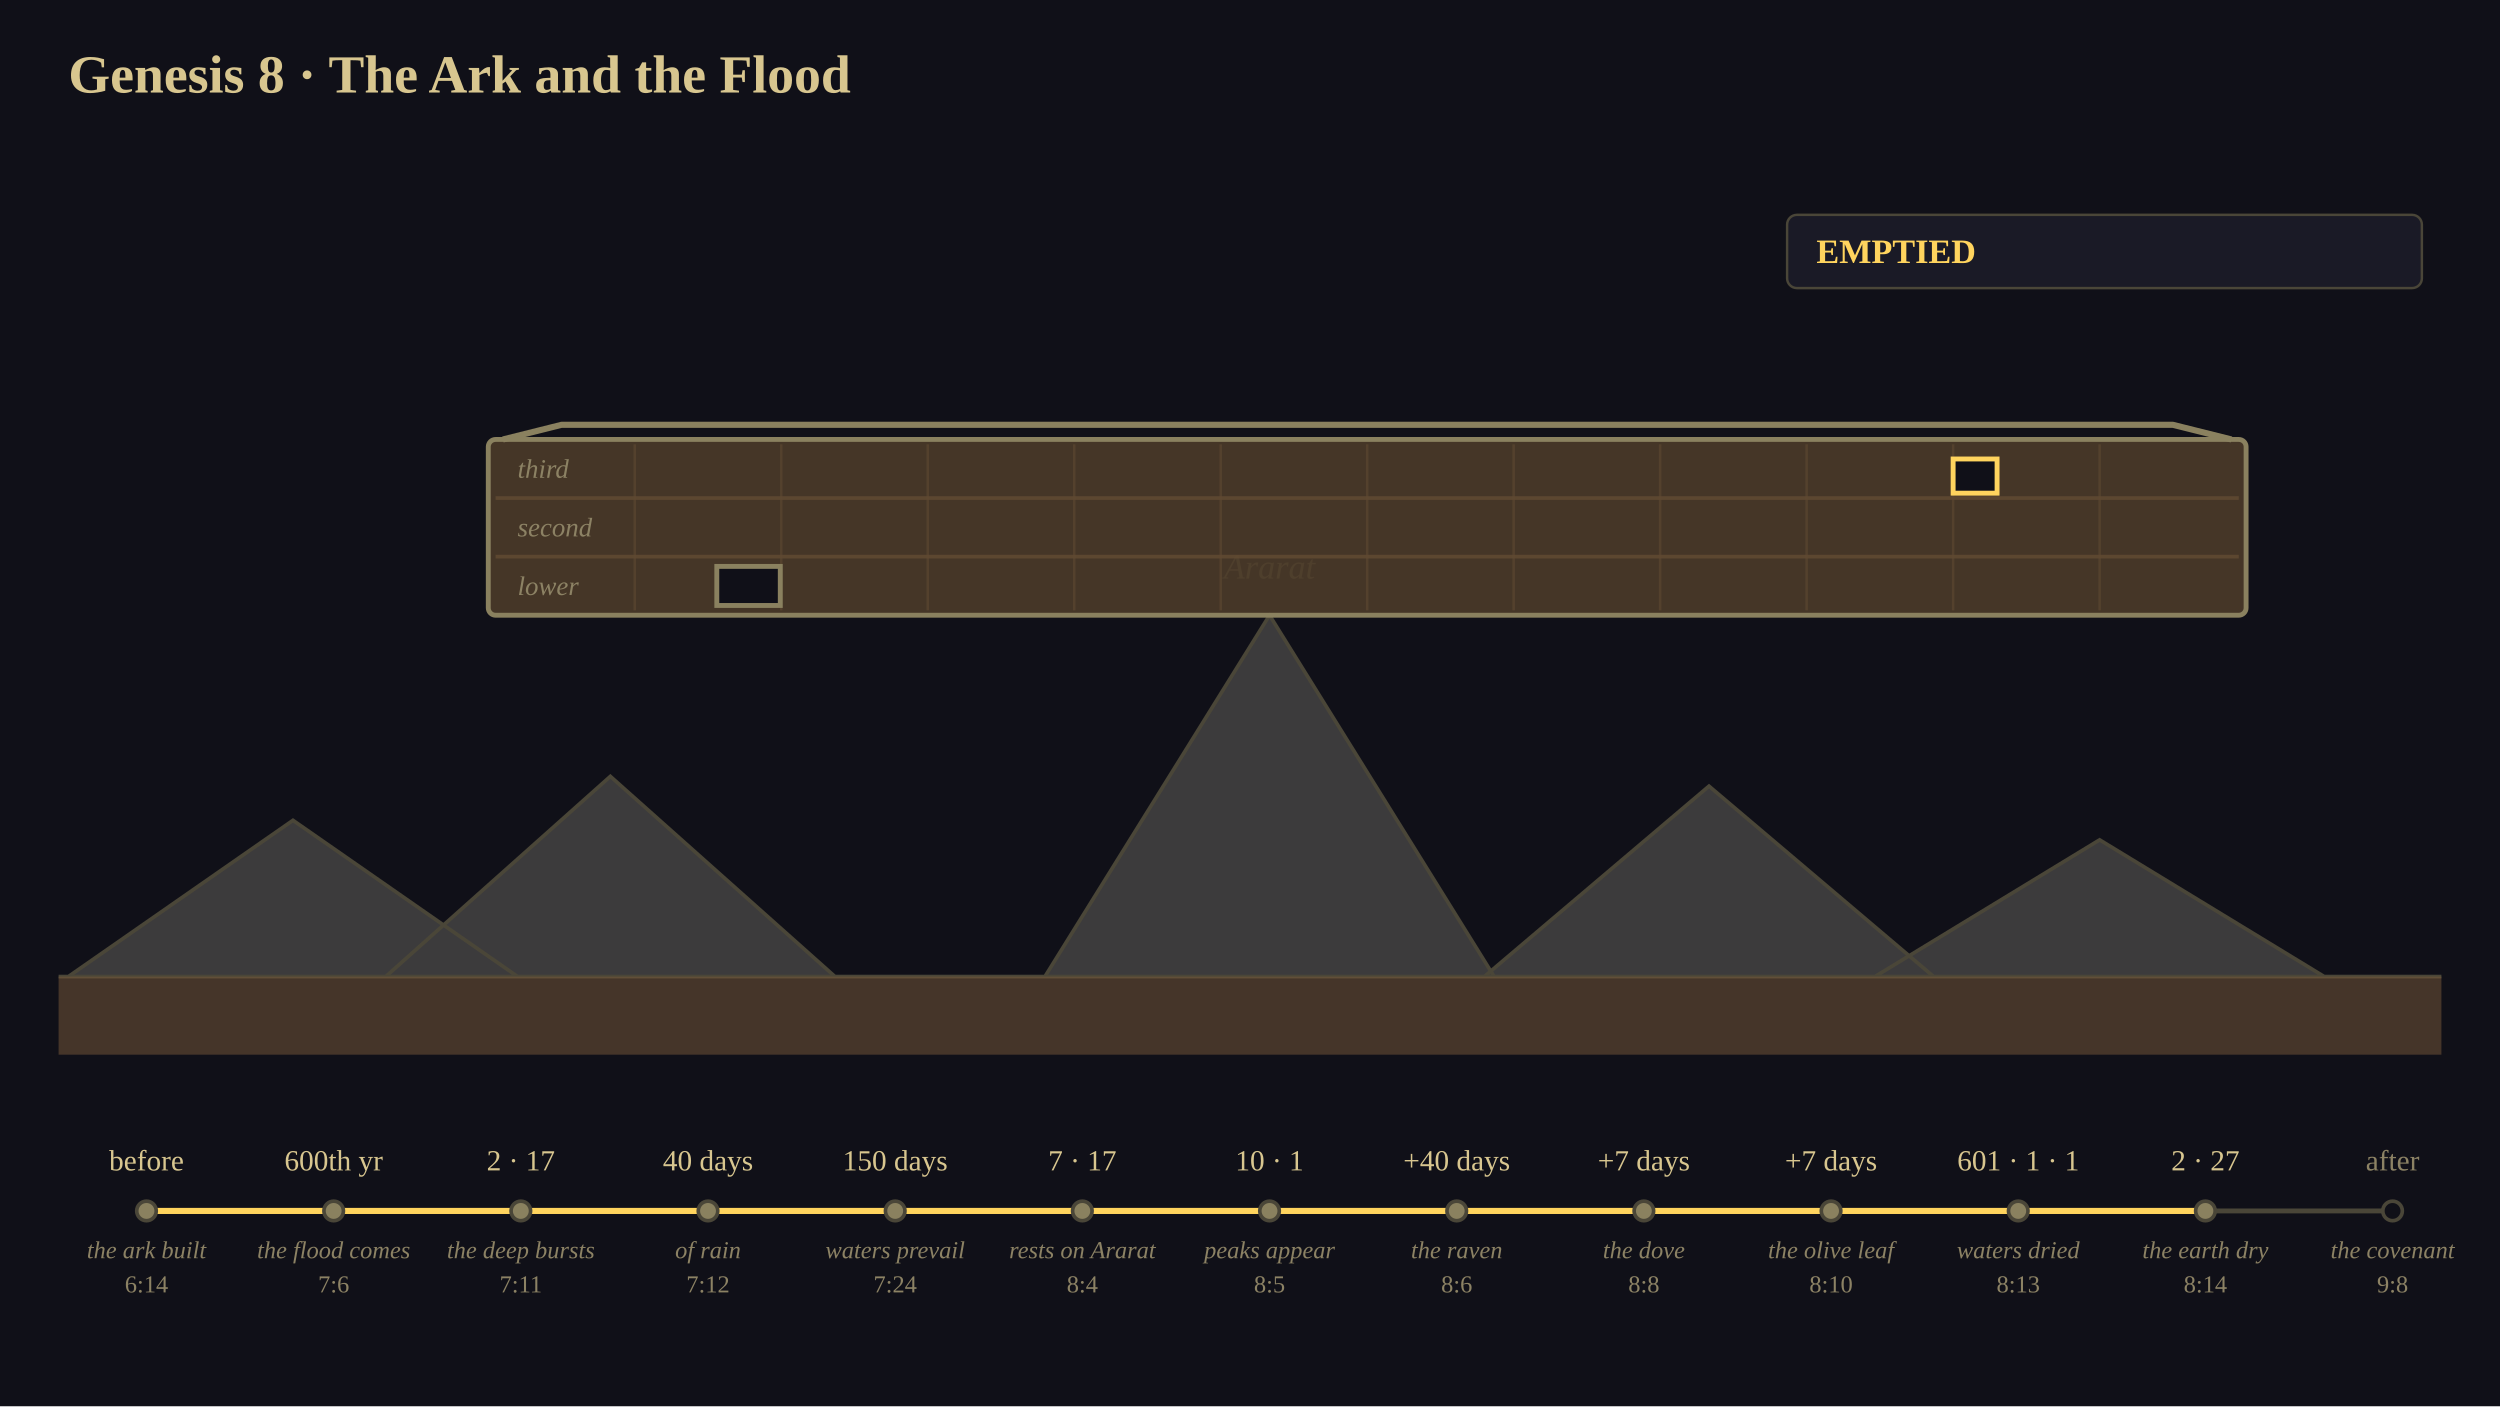
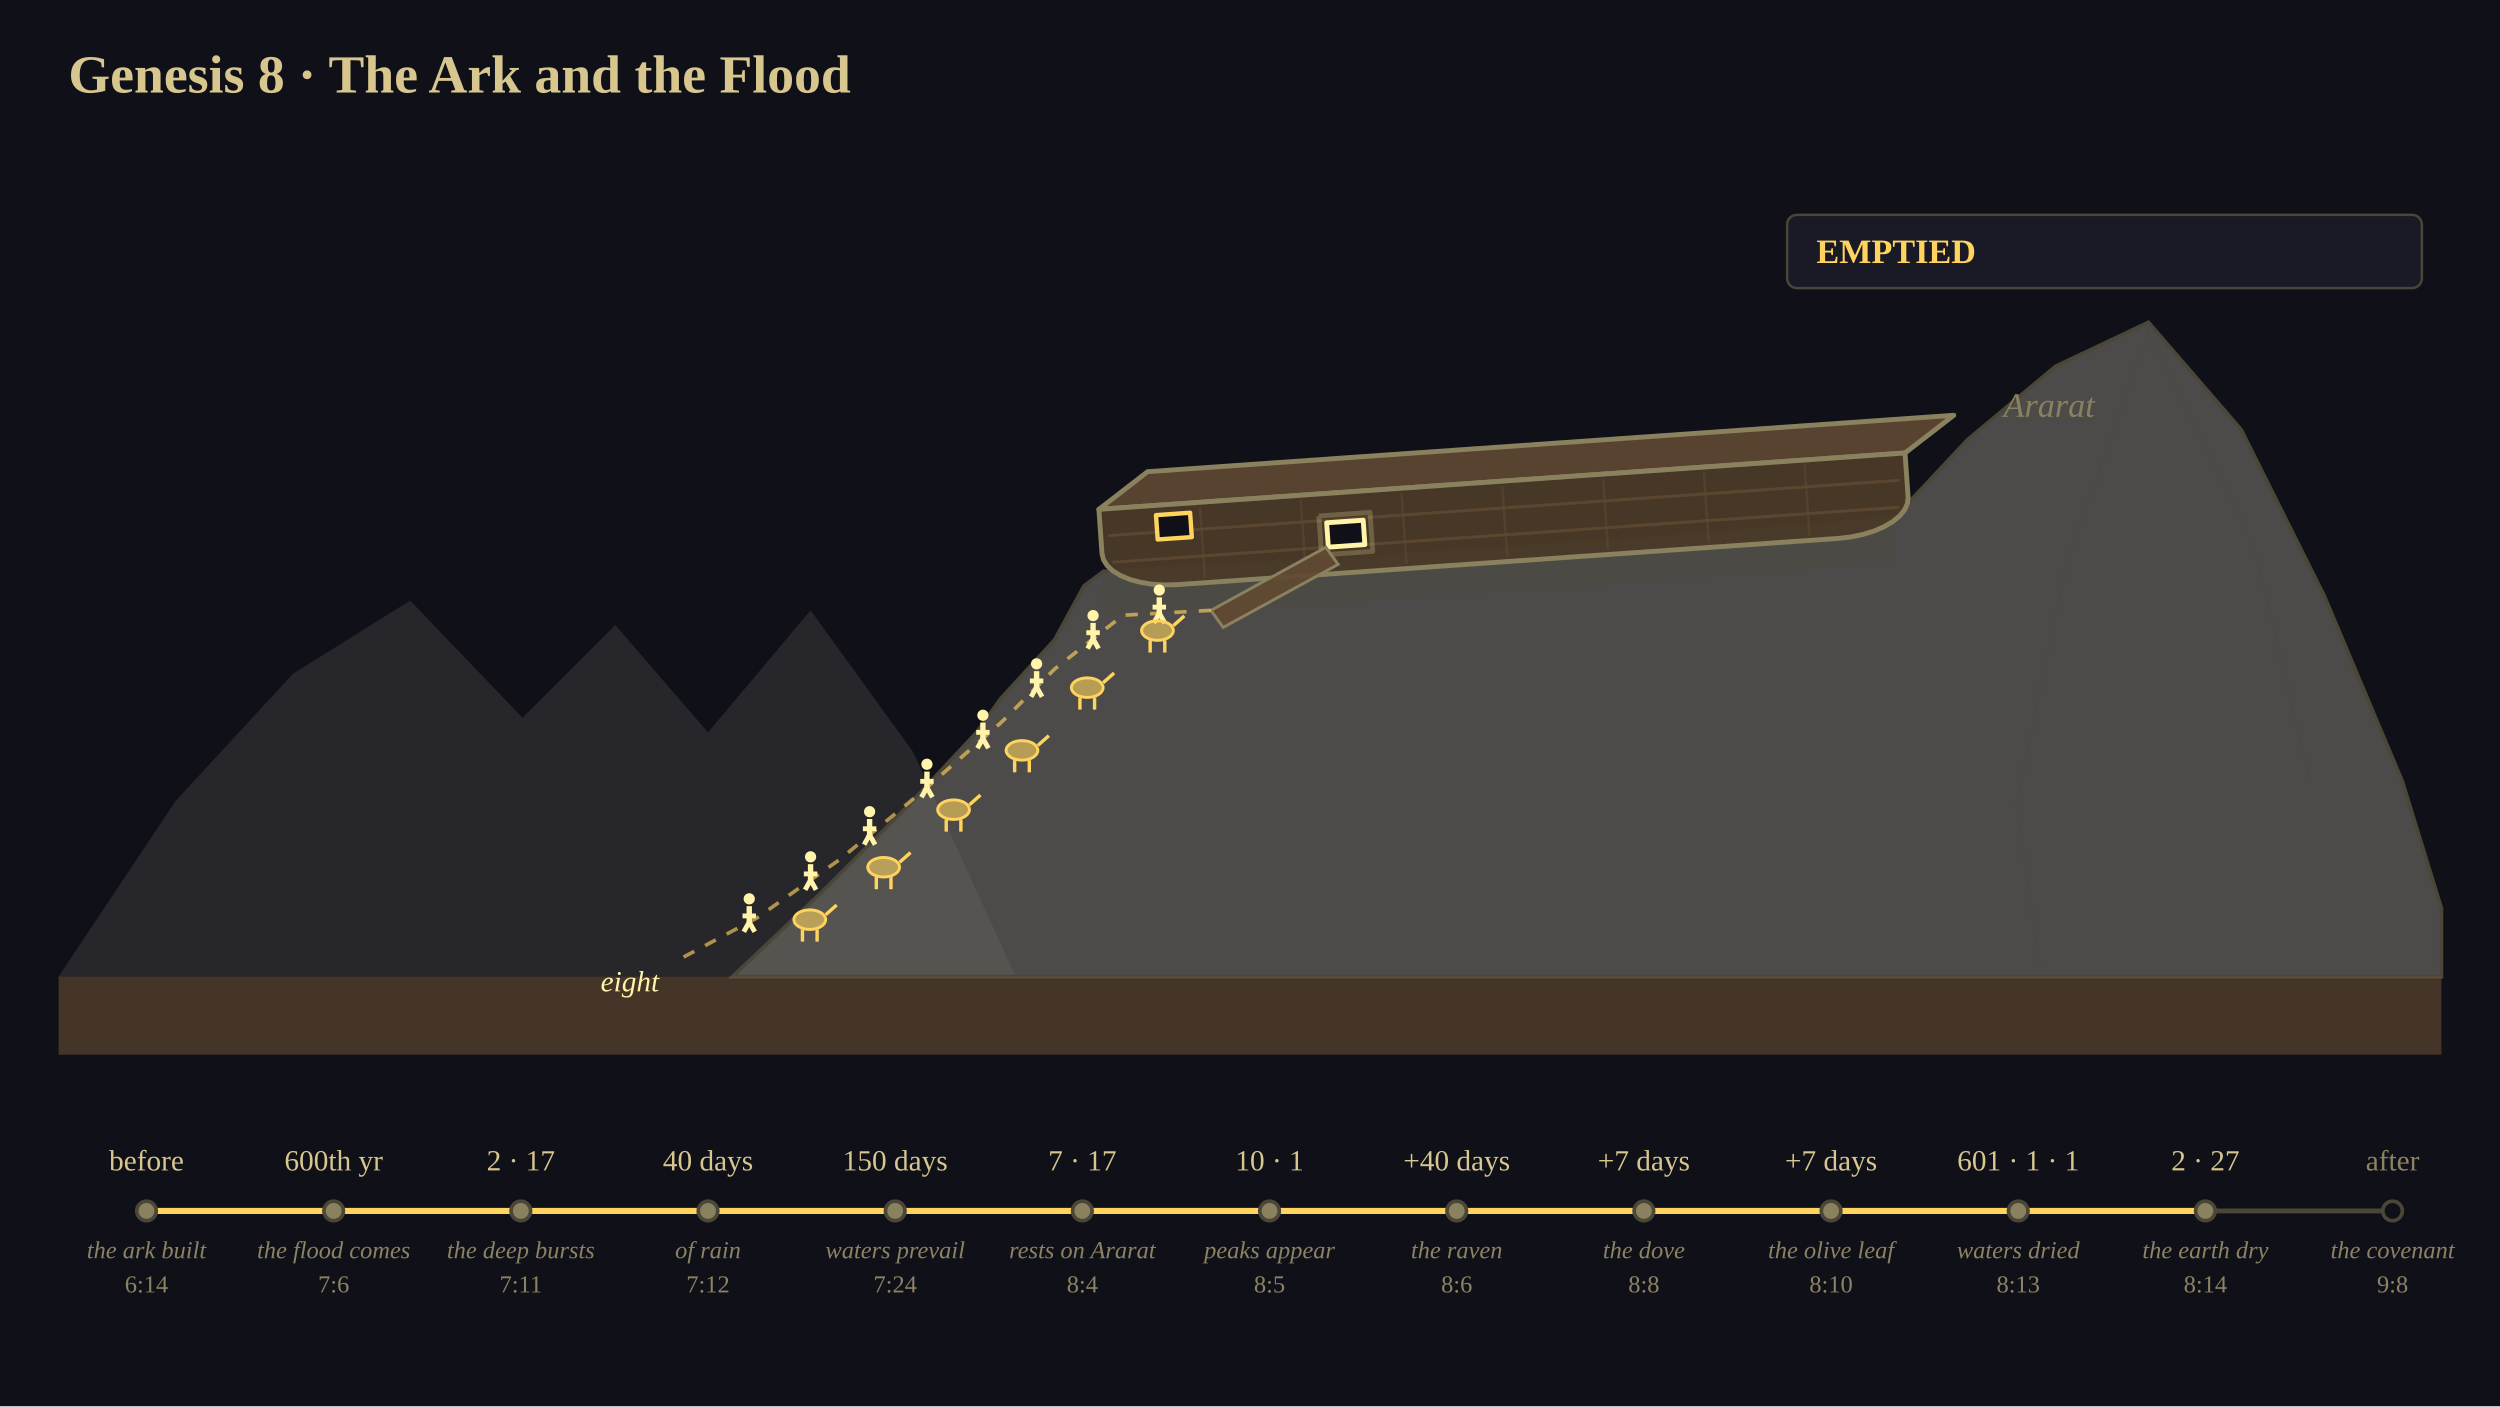
<svg xmlns="http://www.w3.org/2000/svg" viewBox="0 0 1024 576" width="1024" height="576" font-family="Georgia, 'Times New Roman', serif">
  <rect x="0" y="0" width="1024" height="576" fill="rgb(16,16,24)" />
  <text x="28" y="24" font-size="22" text-anchor="start" dominant-baseline="text-before-edge" fill="rgb(216,198,143)" font-family="Georgia, 'Times New Roman', serif" font-weight="bold">Genesis 8 · The Ark and the Flood</text>
-   <polygon points="24,400 28,400 120,336 212,400 158,400 250,318 342,400 428,400 520,252 612,400 608,400 700,322 792,400 768,400 860,344 952,400 1000,400" fill="rgb(120,116,108)" fill-opacity="0.431" stroke="rgb(74,70,56)" stroke-width="1.5" />
+   <polygon points="24,400 72,328 120,276 168,246 214,294 252,256 290,300 332,250 374,308 416,400" fill="rgb(120,116,108)" fill-opacity="0.227" />
+   <polygon points="300,400 336,366 372,330 400,300 410,286 432,262 444,240 452,234 560,228 680,220 776,212 806,180 842,150 880,132 918,176 952,244 984,320 1000,372 1000,400" fill="rgb(120,116,108)" fill-opacity="0.588" stroke="rgb(74,70,56)" stroke-width="1.5" />
+   <polygon points="452,234 560,228 680,220 776,212 776,230 680,238 560,246 452,252" fill="rgb(74,70,56)" fill-opacity="0.243" />
+   <polyline points="880,136 846,232 826,330 836,400" stroke-linejoin="round" fill="none" stroke="rgb(74,70,56)" stroke-width="1.5" stroke-opacity="0.180" />
+   <polyline points="880,136 924,226 946,320" stroke-linejoin="round" fill="none" stroke="rgb(74,70,56)" stroke-width="1.5" stroke-opacity="0.180" />
  <rect x="24" y="400" width="976" height="32" fill="rgb(120,88,58)" fill-opacity="0.510" />
-   <text x="520" y="240" font-size="14" text-anchor="middle" dominant-baseline="text-after-edge" fill="rgb(140,130,100)" font-family="Georgia, 'Times New Roman', serif" font-style="italic">Ararat</text>
-   <rect x="200" y="180" width="720" height="72" rx="3" fill="rgb(74,58,40)" fill-opacity="0.922" stroke="rgb(138,129,95)" stroke-width="2" />
-   <polyline points="206,180 230,174 890,174 914,180" stroke-linejoin="round" fill="none" stroke="rgb(138,129,95)" stroke-width="2.5" />
-   <text x="212" y="192" font-size="11" text-anchor="start" dominant-baseline="central" fill="rgb(140,130,100)" font-family="Georgia, 'Times New Roman', serif" font-style="italic">third</text>
-   <line x1="203" y1="204" x2="917" y2="204" stroke="rgb(96,74,50)" stroke-width="1.5" stroke-opacity="0.863" />
-   <text x="212" y="216" font-size="11" text-anchor="start" dominant-baseline="central" fill="rgb(140,130,100)" font-family="Georgia, 'Times New Roman', serif" font-style="italic">second</text>
-   <line x1="203" y1="228" x2="917" y2="228" stroke="rgb(96,74,50)" stroke-width="1.5" stroke-opacity="0.863" />
-   <text x="212" y="240" font-size="11" text-anchor="start" dominant-baseline="central" fill="rgb(140,130,100)" font-family="Georgia, 'Times New Roman', serif" font-style="italic">lower</text>
-   <line x1="260" y1="182" x2="260" y2="250" stroke="rgb(96,74,50)" stroke-width="1" stroke-opacity="0.588" />
-   <line x1="320" y1="182" x2="320" y2="250" stroke="rgb(96,74,50)" stroke-width="1" stroke-opacity="0.588" />
-   <line x1="380" y1="182" x2="380" y2="250" stroke="rgb(96,74,50)" stroke-width="1" stroke-opacity="0.588" />
-   <line x1="440" y1="182" x2="440" y2="250" stroke="rgb(96,74,50)" stroke-width="1" stroke-opacity="0.588" />
-   <line x1="500" y1="182" x2="500" y2="250" stroke="rgb(96,74,50)" stroke-width="1" stroke-opacity="0.588" />
-   <line x1="560" y1="182" x2="560" y2="250" stroke="rgb(96,74,50)" stroke-width="1" stroke-opacity="0.588" />
-   <line x1="620" y1="182" x2="620" y2="250" stroke="rgb(96,74,50)" stroke-width="1" stroke-opacity="0.588" />
-   <line x1="680" y1="182" x2="680" y2="250" stroke="rgb(96,74,50)" stroke-width="1" stroke-opacity="0.588" />
-   <line x1="740" y1="182" x2="740" y2="250" stroke="rgb(96,74,50)" stroke-width="1" stroke-opacity="0.588" />
-   <line x1="800" y1="182" x2="800" y2="250" stroke="rgb(96,74,50)" stroke-width="1" stroke-opacity="0.588" />
-   <line x1="860" y1="182" x2="860" y2="250" stroke="rgb(96,74,50)" stroke-width="1" stroke-opacity="0.588" />
-   <rect x="293.6" y="232" width="26" height="16" fill="rgb(16,16,24)" stroke="rgb(138,129,95)" stroke-width="2" />
-   <rect x="800" y="188" width="18" height="14" fill="rgb(16,16,24)" stroke="rgb(255,212,94)" stroke-width="2" />
+   <text x="858" y="166" font-size="14" text-anchor="end" dominant-baseline="central" fill="rgb(138,129,95)" font-family="Georgia, 'Times New Roman', serif" font-style="italic">Ararat</text>
+   <polygon points="450.1,208.63 780.29,185.54 800.27,170.1 470.07,193.19" stroke-linejoin="round" fill="rgb(96,74,50)" fill-opacity="0.882" stroke="rgb(138,129,95)" stroke-width="2" />
+   <polygon points="450.1,208.63 780.29,185.54 781.56,203.64 781.56,203.64 781.29,206.25 780.12,208.83 778.1,211.33 775.27,213.65 771.74,215.73 767.6,217.51 762.98,218.93 758.02,219.95 752.88,220.53 482.12,239.47 476.94,239.6 471.89,239.28 467.12,238.52 462.78,237.34 458.99,235.77 455.87,233.86 453.51,231.67 452,229.27 451.37,226.73" stroke-linejoin="round" fill="rgb(74,58,40)" fill-opacity="0.941" stroke="rgb(138,129,95)" stroke-width="2" />
+   <line x1="453.86" y1="219.39" x2="778.07" y2="196.72" stroke="rgb(96,74,50)" stroke-width="1.2" stroke-opacity="0.824" />
+   <line x1="455.64" y1="230.29" x2="777.82" y2="207.76" stroke="rgb(96,74,50)" stroke-width="1.2" stroke-opacity="0.824" />
+   <line x1="491.51" y1="207.73" x2="493.54" y2="236.66" stroke="rgb(96,74,50)" stroke-width="1" stroke-opacity="0.549" />
+   <line x1="532.79" y1="204.85" x2="534.81" y2="233.78" stroke="rgb(96,74,50)" stroke-width="1" stroke-opacity="0.549" />
+   <line x1="574.06" y1="201.96" x2="576.09" y2="230.89" stroke="rgb(96,74,50)" stroke-width="1" stroke-opacity="0.549" />
+   <line x1="615.34" y1="199.08" x2="617.36" y2="228" stroke="rgb(96,74,50)" stroke-width="1" stroke-opacity="0.549" />
+   <line x1="656.61" y1="196.19" x2="658.63" y2="225.12" stroke="rgb(96,74,50)" stroke-width="1" stroke-opacity="0.549" />
+   <line x1="697.89" y1="193.3" x2="699.91" y2="222.23" stroke="rgb(96,74,50)" stroke-width="1" stroke-opacity="0.549" />
+   <line x1="739.16" y1="190.42" x2="741.18" y2="219.35" stroke="rgb(96,74,50)" stroke-width="1" stroke-opacity="0.549" />
+   <polygon points="543.39,214.13 558.36,213.08 559.05,223.06 544.09,224.11" stroke-linejoin="round" fill="rgb(16,16,24)" stroke="rgb(255,244,170)" stroke-width="2" />
+   <polyline points="540.19,211.35 561.14,209.88 562.26,225.84 541.31,227.31 540.19,211.35" stroke-linejoin="round" fill="none" stroke="rgb(255,244,170)" stroke-width="2" stroke-opacity="0.225">
+     <animate attributeName="stroke-opacity" values="0.225;0.898;0.647;0.898" dur="0.8s" begin="0s" fill="freeze" calcMode="spline" keyTimes="0;0.35;0.7;1" keySplines="0.42 0 0.58 1;0.42 0 0.58 1;0.42 0 0.58 1" />
+   </polyline>
+   <polygon points="473.49,211 487.46,210.02 488.16,220 474.19,220.97" stroke-linejoin="round" fill="rgb(16,16,24)" stroke="rgb(255,212,94)" stroke-width="1.8" />
+   <polygon points="543.09,224.18 548.09,231.18 501,257 496,250" fill="rgb(96,74,50)" fill-opacity="0.941" stroke="rgb(138,129,95)" stroke-width="1.2" />
+   <polyline points="496,250 460,252 432,274 410,296 378,324 344,352 310,376 280,392" stroke-linejoin="round" fill="none" stroke="rgb(255,212,94)" stroke-width="1.5" stroke-opacity="0.627" stroke-dasharray="5,5" />
+   <circle cx="474.84" cy="241.68" r="2.3" fill="rgb(255,244,170)" />
+   <line x1="474.84" y1="244.68" x2="474.84" y2="251.18" stroke="rgb(255,244,170)" stroke-width="2.2" />
+   <line x1="472.09" y1="248.68" x2="477.59" y2="248.68" stroke="rgb(255,244,170)" stroke-width="2" />
+   <line x1="474.84" y1="251.18" x2="472.59" y2="255.18" stroke="rgb(255,244,170)" stroke-width="2" />
+   <line x1="474.84" y1="251.18" x2="477.09" y2="255.18" stroke="rgb(255,244,170)" stroke-width="2" />
+   <circle cx="447.72" cy="252.15" r="2.3" fill="rgb(255,244,170)" />
+   <line x1="447.72" y1="255.15" x2="447.72" y2="261.65" stroke="rgb(255,244,170)" stroke-width="2.2" />
+   <line x1="444.97" y1="259.15" x2="450.47" y2="259.15" stroke="rgb(255,244,170)" stroke-width="2" />
+   <line x1="447.72" y1="261.65" x2="445.47" y2="265.65" stroke="rgb(255,244,170)" stroke-width="2" />
+   <line x1="447.72" y1="261.65" x2="449.97" y2="265.65" stroke="rgb(255,244,170)" stroke-width="2" />
+   <circle cx="424.59" cy="271.91" r="2.3" fill="rgb(255,244,170)" />
+   <line x1="424.59" y1="274.91" x2="424.59" y2="281.41" stroke="rgb(255,244,170)" stroke-width="2.2" />
+   <line x1="421.84" y1="278.91" x2="427.34" y2="278.91" stroke="rgb(255,244,170)" stroke-width="2" />
+   <line x1="424.59" y1="281.41" x2="422.34" y2="285.41" stroke="rgb(255,244,170)" stroke-width="2" />
+   <line x1="424.59" y1="281.41" x2="426.84" y2="285.41" stroke="rgb(255,244,170)" stroke-width="2" />
+   <circle cx="402.6" cy="292.97" r="2.3" fill="rgb(255,244,170)" />
+   <line x1="402.6" y1="295.97" x2="402.6" y2="302.47" stroke="rgb(255,244,170)" stroke-width="2.2" />
+   <line x1="399.85" y1="299.97" x2="405.35" y2="299.97" stroke="rgb(255,244,170)" stroke-width="2" />
+   <line x1="402.6" y1="302.47" x2="400.35" y2="306.47" stroke="rgb(255,244,170)" stroke-width="2" />
+   <line x1="402.6" y1="302.47" x2="404.85" y2="306.47" stroke="rgb(255,244,170)" stroke-width="2" />
+   <circle cx="379.67" cy="313.04" r="2.3" fill="rgb(255,244,170)" />
+   <line x1="379.67" y1="316.04" x2="379.67" y2="322.54" stroke="rgb(255,244,170)" stroke-width="2.2" />
+   <line x1="376.92" y1="320.04" x2="382.42" y2="320.04" stroke="rgb(255,244,170)" stroke-width="2" />
+   <line x1="379.67" y1="322.54" x2="377.42" y2="326.54" stroke="rgb(255,244,170)" stroke-width="2" />
+   <line x1="379.67" y1="322.54" x2="381.92" y2="326.54" stroke="rgb(255,244,170)" stroke-width="2" />
+   <circle cx="356.19" cy="332.46" r="2.3" fill="rgb(255,244,170)" />
+   <line x1="356.19" y1="335.46" x2="356.19" y2="341.96" stroke="rgb(255,244,170)" stroke-width="2.2" />
+   <line x1="353.44" y1="339.46" x2="358.94" y2="339.46" stroke="rgb(255,244,170)" stroke-width="2" />
+   <line x1="356.19" y1="341.96" x2="353.94" y2="345.96" stroke="rgb(255,244,170)" stroke-width="2" />
+   <line x1="356.19" y1="341.96" x2="358.44" y2="345.96" stroke="rgb(255,244,170)" stroke-width="2" />
+   <circle cx="332.01" cy="350.96" r="2.3" fill="rgb(255,244,170)" />
+   <line x1="332.01" y1="353.96" x2="332.01" y2="360.46" stroke="rgb(255,244,170)" stroke-width="2.2" />
+   <line x1="329.26" y1="357.96" x2="334.76" y2="357.96" stroke="rgb(255,244,170)" stroke-width="2" />
+   <line x1="332.01" y1="360.46" x2="329.76" y2="364.46" stroke="rgb(255,244,170)" stroke-width="2" />
+   <line x1="332.01" y1="360.46" x2="334.26" y2="364.46" stroke="rgb(255,244,170)" stroke-width="2" />
+   <circle cx="306.89" cy="368.16" r="2.3" fill="rgb(255,244,170)" />
+   <line x1="306.89" y1="371.16" x2="306.89" y2="377.66" stroke="rgb(255,244,170)" stroke-width="2.2" />
+   <line x1="304.14" y1="375.16" x2="309.64" y2="375.16" stroke="rgb(255,244,170)" stroke-width="2" />
+   <line x1="306.89" y1="377.66" x2="304.64" y2="381.66" stroke="rgb(255,244,170)" stroke-width="2" />
+   <line x1="306.89" y1="377.66" x2="309.14" y2="381.66" stroke="rgb(255,244,170)" stroke-width="2" />
+   <text x="270" y="402" font-size="12" text-anchor="end" dominant-baseline="central" fill="rgb(255,244,170)" font-family="Georgia, 'Times New Roman', serif" font-style="italic">eight</text>
+   <ellipse cx="474.1" cy="258.28" rx="6.5" ry="4" fill="rgb(255,212,94)" fill-opacity="0.588" stroke="rgb(255,212,94)" stroke-width="1.2" />
+   <line x1="471.1" y1="262.28" x2="471.1" y2="267.28" stroke="rgb(255,212,94)" stroke-width="1.4" />
+   <line x1="477.1" y1="262.28" x2="477.1" y2="267.28" stroke="rgb(255,212,94)" stroke-width="1.4" />
+   <line x1="480.6" y1="256.28" x2="485.1" y2="252.28" stroke="rgb(255,212,94)" stroke-width="1.4" />
+   <ellipse cx="445.34" cy="281.66" rx="6.5" ry="4" fill="rgb(255,212,94)" fill-opacity="0.588" stroke="rgb(255,212,94)" stroke-width="1.2" />
+   <line x1="442.34" y1="285.66" x2="442.34" y2="290.66" stroke="rgb(255,212,94)" stroke-width="1.4" />
+   <line x1="448.34" y1="285.66" x2="448.34" y2="290.66" stroke="rgb(255,212,94)" stroke-width="1.4" />
+   <line x1="451.84" y1="279.66" x2="456.34" y2="275.66" stroke="rgb(255,212,94)" stroke-width="1.4" />
+   <ellipse cx="418.6" cy="307.35" rx="6.5" ry="4" fill="rgb(255,212,94)" fill-opacity="0.588" stroke="rgb(255,212,94)" stroke-width="1.2" />
+   <line x1="415.6" y1="311.35" x2="415.6" y2="316.35" stroke="rgb(255,212,94)" stroke-width="1.4" />
+   <line x1="421.6" y1="311.35" x2="421.6" y2="316.35" stroke="rgb(255,212,94)" stroke-width="1.4" />
+   <line x1="425.1" y1="305.35" x2="429.6" y2="301.35" stroke="rgb(255,212,94)" stroke-width="1.4" />
+   <ellipse cx="390.58" cy="331.64" rx="6.5" ry="4" fill="rgb(255,212,94)" fill-opacity="0.588" stroke="rgb(255,212,94)" stroke-width="1.2" />
+   <line x1="387.58" y1="335.64" x2="387.58" y2="340.64" stroke="rgb(255,212,94)" stroke-width="1.4" />
+   <line x1="393.58" y1="335.64" x2="393.58" y2="340.64" stroke="rgb(255,212,94)" stroke-width="1.4" />
+   <line x1="397.08" y1="329.64" x2="401.58" y2="325.64" stroke="rgb(255,212,94)" stroke-width="1.4" />
+   <ellipse cx="361.94" cy="355.22" rx="6.5" ry="4" fill="rgb(255,212,94)" fill-opacity="0.588" stroke="rgb(255,212,94)" stroke-width="1.2" />
+   <line x1="358.94" y1="359.22" x2="358.94" y2="364.22" stroke="rgb(255,212,94)" stroke-width="1.4" />
+   <line x1="364.94" y1="359.22" x2="364.94" y2="364.22" stroke="rgb(255,212,94)" stroke-width="1.4" />
+   <line x1="368.44" y1="353.22" x2="372.94" y2="349.22" stroke="rgb(255,212,94)" stroke-width="1.4" />
+   <ellipse cx="331.69" cy="376.69" rx="6.5" ry="4" fill="rgb(255,212,94)" fill-opacity="0.588" stroke="rgb(255,212,94)" stroke-width="1.2" />
+   <line x1="328.69" y1="380.69" x2="328.69" y2="385.69" stroke="rgb(255,212,94)" stroke-width="1.4" />
+   <line x1="334.69" y1="380.69" x2="334.69" y2="385.69" stroke="rgb(255,212,94)" stroke-width="1.4" />
+   <line x1="338.19" y1="374.69" x2="342.69" y2="370.69" stroke="rgb(255,212,94)" stroke-width="1.4" />
  <rect x="732" y="88" width="260" height="30" rx="4" fill="rgb(26,26,38)" stroke="rgb(74,70,56)" stroke-width="1" />
  <text x="744" y="103" font-size="14" text-anchor="start" dominant-baseline="central" fill="rgb(255,212,94)" font-family="Georgia, 'Times New Roman', serif" font-weight="bold">EMPTIED</text>
  <line x1="60" y1="496" x2="980" y2="496" stroke="rgb(74,70,56)" stroke-width="2" />
  <line x1="60" y1="496" x2="903.33" y2="496" stroke="rgb(255,212,94)" stroke-width="2.5" />
  <circle cx="60" cy="496" r="4" fill="rgb(138,129,95)" stroke="rgb(74,70,56)" stroke-width="1.5" />
  <text x="60" y="482" font-size="12" text-anchor="middle" dominant-baseline="text-after-edge" fill="rgb(216,198,143)" font-family="Georgia, 'Times New Roman', serif">before</text>
  <text x="60" y="512" font-size="10" text-anchor="middle" dominant-baseline="central" fill="rgb(140,130,100)" font-family="Georgia, 'Times New Roman', serif" font-style="italic">the ark built</text>
  <text x="60" y="526" font-size="10" text-anchor="middle" dominant-baseline="central" fill="rgb(140,130,100)" font-family="Georgia, 'Times New Roman', serif">6:14</text>
  <circle cx="136.67" cy="496" r="4" fill="rgb(138,129,95)" stroke="rgb(74,70,56)" stroke-width="1.5" />
  <text x="136.67" y="482" font-size="12" text-anchor="middle" dominant-baseline="text-after-edge" fill="rgb(216,198,143)" font-family="Georgia, 'Times New Roman', serif">600th yr</text>
  <text x="136.67" y="512" font-size="10" text-anchor="middle" dominant-baseline="central" fill="rgb(140,130,100)" font-family="Georgia, 'Times New Roman', serif" font-style="italic">the flood comes</text>
  <text x="136.67" y="526" font-size="10" text-anchor="middle" dominant-baseline="central" fill="rgb(140,130,100)" font-family="Georgia, 'Times New Roman', serif">7:6</text>
  <circle cx="213.33" cy="496" r="4" fill="rgb(138,129,95)" stroke="rgb(74,70,56)" stroke-width="1.5" />
  <text x="213.33" y="482" font-size="12" text-anchor="middle" dominant-baseline="text-after-edge" fill="rgb(216,198,143)" font-family="Georgia, 'Times New Roman', serif">2 · 17</text>
  <text x="213.33" y="512" font-size="10" text-anchor="middle" dominant-baseline="central" fill="rgb(140,130,100)" font-family="Georgia, 'Times New Roman', serif" font-style="italic">the deep bursts</text>
  <text x="213.33" y="526" font-size="10" text-anchor="middle" dominant-baseline="central" fill="rgb(140,130,100)" font-family="Georgia, 'Times New Roman', serif">7:11</text>
  <circle cx="290" cy="496" r="4" fill="rgb(138,129,95)" stroke="rgb(74,70,56)" stroke-width="1.5" />
  <text x="290" y="482" font-size="12" text-anchor="middle" dominant-baseline="text-after-edge" fill="rgb(216,198,143)" font-family="Georgia, 'Times New Roman', serif">40 days</text>
  <text x="290" y="512" font-size="10" text-anchor="middle" dominant-baseline="central" fill="rgb(140,130,100)" font-family="Georgia, 'Times New Roman', serif" font-style="italic">of rain</text>
  <text x="290" y="526" font-size="10" text-anchor="middle" dominant-baseline="central" fill="rgb(140,130,100)" font-family="Georgia, 'Times New Roman', serif">7:12</text>
  <circle cx="366.67" cy="496" r="4" fill="rgb(138,129,95)" stroke="rgb(74,70,56)" stroke-width="1.5" />
  <text x="366.67" y="482" font-size="12" text-anchor="middle" dominant-baseline="text-after-edge" fill="rgb(216,198,143)" font-family="Georgia, 'Times New Roman', serif">150 days</text>
  <text x="366.67" y="512" font-size="10" text-anchor="middle" dominant-baseline="central" fill="rgb(140,130,100)" font-family="Georgia, 'Times New Roman', serif" font-style="italic">waters prevail</text>
  <text x="366.67" y="526" font-size="10" text-anchor="middle" dominant-baseline="central" fill="rgb(140,130,100)" font-family="Georgia, 'Times New Roman', serif">7:24</text>
  <circle cx="443.33" cy="496" r="4" fill="rgb(138,129,95)" stroke="rgb(74,70,56)" stroke-width="1.5" />
  <text x="443.33" y="482" font-size="12" text-anchor="middle" dominant-baseline="text-after-edge" fill="rgb(216,198,143)" font-family="Georgia, 'Times New Roman', serif">7 · 17</text>
  <text x="443.33" y="512" font-size="10" text-anchor="middle" dominant-baseline="central" fill="rgb(140,130,100)" font-family="Georgia, 'Times New Roman', serif" font-style="italic">rests on Ararat</text>
  <text x="443.33" y="526" font-size="10" text-anchor="middle" dominant-baseline="central" fill="rgb(140,130,100)" font-family="Georgia, 'Times New Roman', serif">8:4</text>
  <circle cx="520" cy="496" r="4" fill="rgb(138,129,95)" stroke="rgb(74,70,56)" stroke-width="1.5" />
  <text x="520" y="482" font-size="12" text-anchor="middle" dominant-baseline="text-after-edge" fill="rgb(216,198,143)" font-family="Georgia, 'Times New Roman', serif">10 · 1</text>
  <text x="520" y="512" font-size="10" text-anchor="middle" dominant-baseline="central" fill="rgb(140,130,100)" font-family="Georgia, 'Times New Roman', serif" font-style="italic">peaks appear</text>
  <text x="520" y="526" font-size="10" text-anchor="middle" dominant-baseline="central" fill="rgb(140,130,100)" font-family="Georgia, 'Times New Roman', serif">8:5</text>
  <circle cx="596.67" cy="496" r="4" fill="rgb(138,129,95)" stroke="rgb(74,70,56)" stroke-width="1.5" />
  <text x="596.67" y="482" font-size="12" text-anchor="middle" dominant-baseline="text-after-edge" fill="rgb(216,198,143)" font-family="Georgia, 'Times New Roman', serif">+40 days</text>
  <text x="596.67" y="512" font-size="10" text-anchor="middle" dominant-baseline="central" fill="rgb(140,130,100)" font-family="Georgia, 'Times New Roman', serif" font-style="italic">the raven</text>
  <text x="596.67" y="526" font-size="10" text-anchor="middle" dominant-baseline="central" fill="rgb(140,130,100)" font-family="Georgia, 'Times New Roman', serif">8:6</text>
  <circle cx="673.33" cy="496" r="4" fill="rgb(138,129,95)" stroke="rgb(74,70,56)" stroke-width="1.5" />
  <text x="673.33" y="482" font-size="12" text-anchor="middle" dominant-baseline="text-after-edge" fill="rgb(216,198,143)" font-family="Georgia, 'Times New Roman', serif">+7 days</text>
  <text x="673.33" y="512" font-size="10" text-anchor="middle" dominant-baseline="central" fill="rgb(140,130,100)" font-family="Georgia, 'Times New Roman', serif" font-style="italic">the dove</text>
  <text x="673.33" y="526" font-size="10" text-anchor="middle" dominant-baseline="central" fill="rgb(140,130,100)" font-family="Georgia, 'Times New Roman', serif">8:8</text>
  <circle cx="750" cy="496" r="4" fill="rgb(138,129,95)" stroke="rgb(74,70,56)" stroke-width="1.5" />
  <text x="750" y="482" font-size="12" text-anchor="middle" dominant-baseline="text-after-edge" fill="rgb(216,198,143)" font-family="Georgia, 'Times New Roman', serif">+7 days</text>
  <text x="750" y="512" font-size="10" text-anchor="middle" dominant-baseline="central" fill="rgb(140,130,100)" font-family="Georgia, 'Times New Roman', serif" font-style="italic">the olive leaf</text>
  <text x="750" y="526" font-size="10" text-anchor="middle" dominant-baseline="central" fill="rgb(140,130,100)" font-family="Georgia, 'Times New Roman', serif">8:10</text>
  <circle cx="826.67" cy="496" r="4" fill="rgb(138,129,95)" stroke="rgb(74,70,56)" stroke-width="1.5" />
  <text x="826.67" y="482" font-size="12" text-anchor="middle" dominant-baseline="text-after-edge" fill="rgb(216,198,143)" font-family="Georgia, 'Times New Roman', serif">601 · 1 · 1</text>
  <text x="826.67" y="512" font-size="10" text-anchor="middle" dominant-baseline="central" fill="rgb(140,130,100)" font-family="Georgia, 'Times New Roman', serif" font-style="italic">waters dried</text>
  <text x="826.67" y="526" font-size="10" text-anchor="middle" dominant-baseline="central" fill="rgb(140,130,100)" font-family="Georgia, 'Times New Roman', serif">8:13</text>
  <circle cx="903.33" cy="496" r="4" fill="rgb(138,129,95)" stroke="rgb(74,70,56)" stroke-width="1.5" />
  <text x="903.33" y="482" font-size="12" text-anchor="middle" dominant-baseline="text-after-edge" fill="rgb(216,198,143)" font-family="Georgia, 'Times New Roman', serif">2 · 27</text>
  <text x="903.33" y="512" font-size="10" text-anchor="middle" dominant-baseline="central" fill="rgb(140,130,100)" font-family="Georgia, 'Times New Roman', serif" font-style="italic">the earth dry</text>
  <text x="903.33" y="526" font-size="10" text-anchor="middle" dominant-baseline="central" fill="rgb(140,130,100)" font-family="Georgia, 'Times New Roman', serif">8:14</text>
  <circle cx="980" cy="496" r="4" fill="rgb(16,16,24)" stroke="rgb(74,70,56)" stroke-width="1.5" />
  <text x="980" y="482" font-size="12" text-anchor="middle" dominant-baseline="text-after-edge" fill="rgb(140,130,100)" font-family="Georgia, 'Times New Roman', serif">after</text>
  <text x="980" y="512" font-size="10" text-anchor="middle" dominant-baseline="central" fill="rgb(140,130,100)" font-family="Georgia, 'Times New Roman', serif" font-style="italic">the covenant</text>
  <text x="980" y="526" font-size="10" text-anchor="middle" dominant-baseline="central" fill="rgb(140,130,100)" font-family="Georgia, 'Times New Roman', serif">9:8</text>
</svg>
